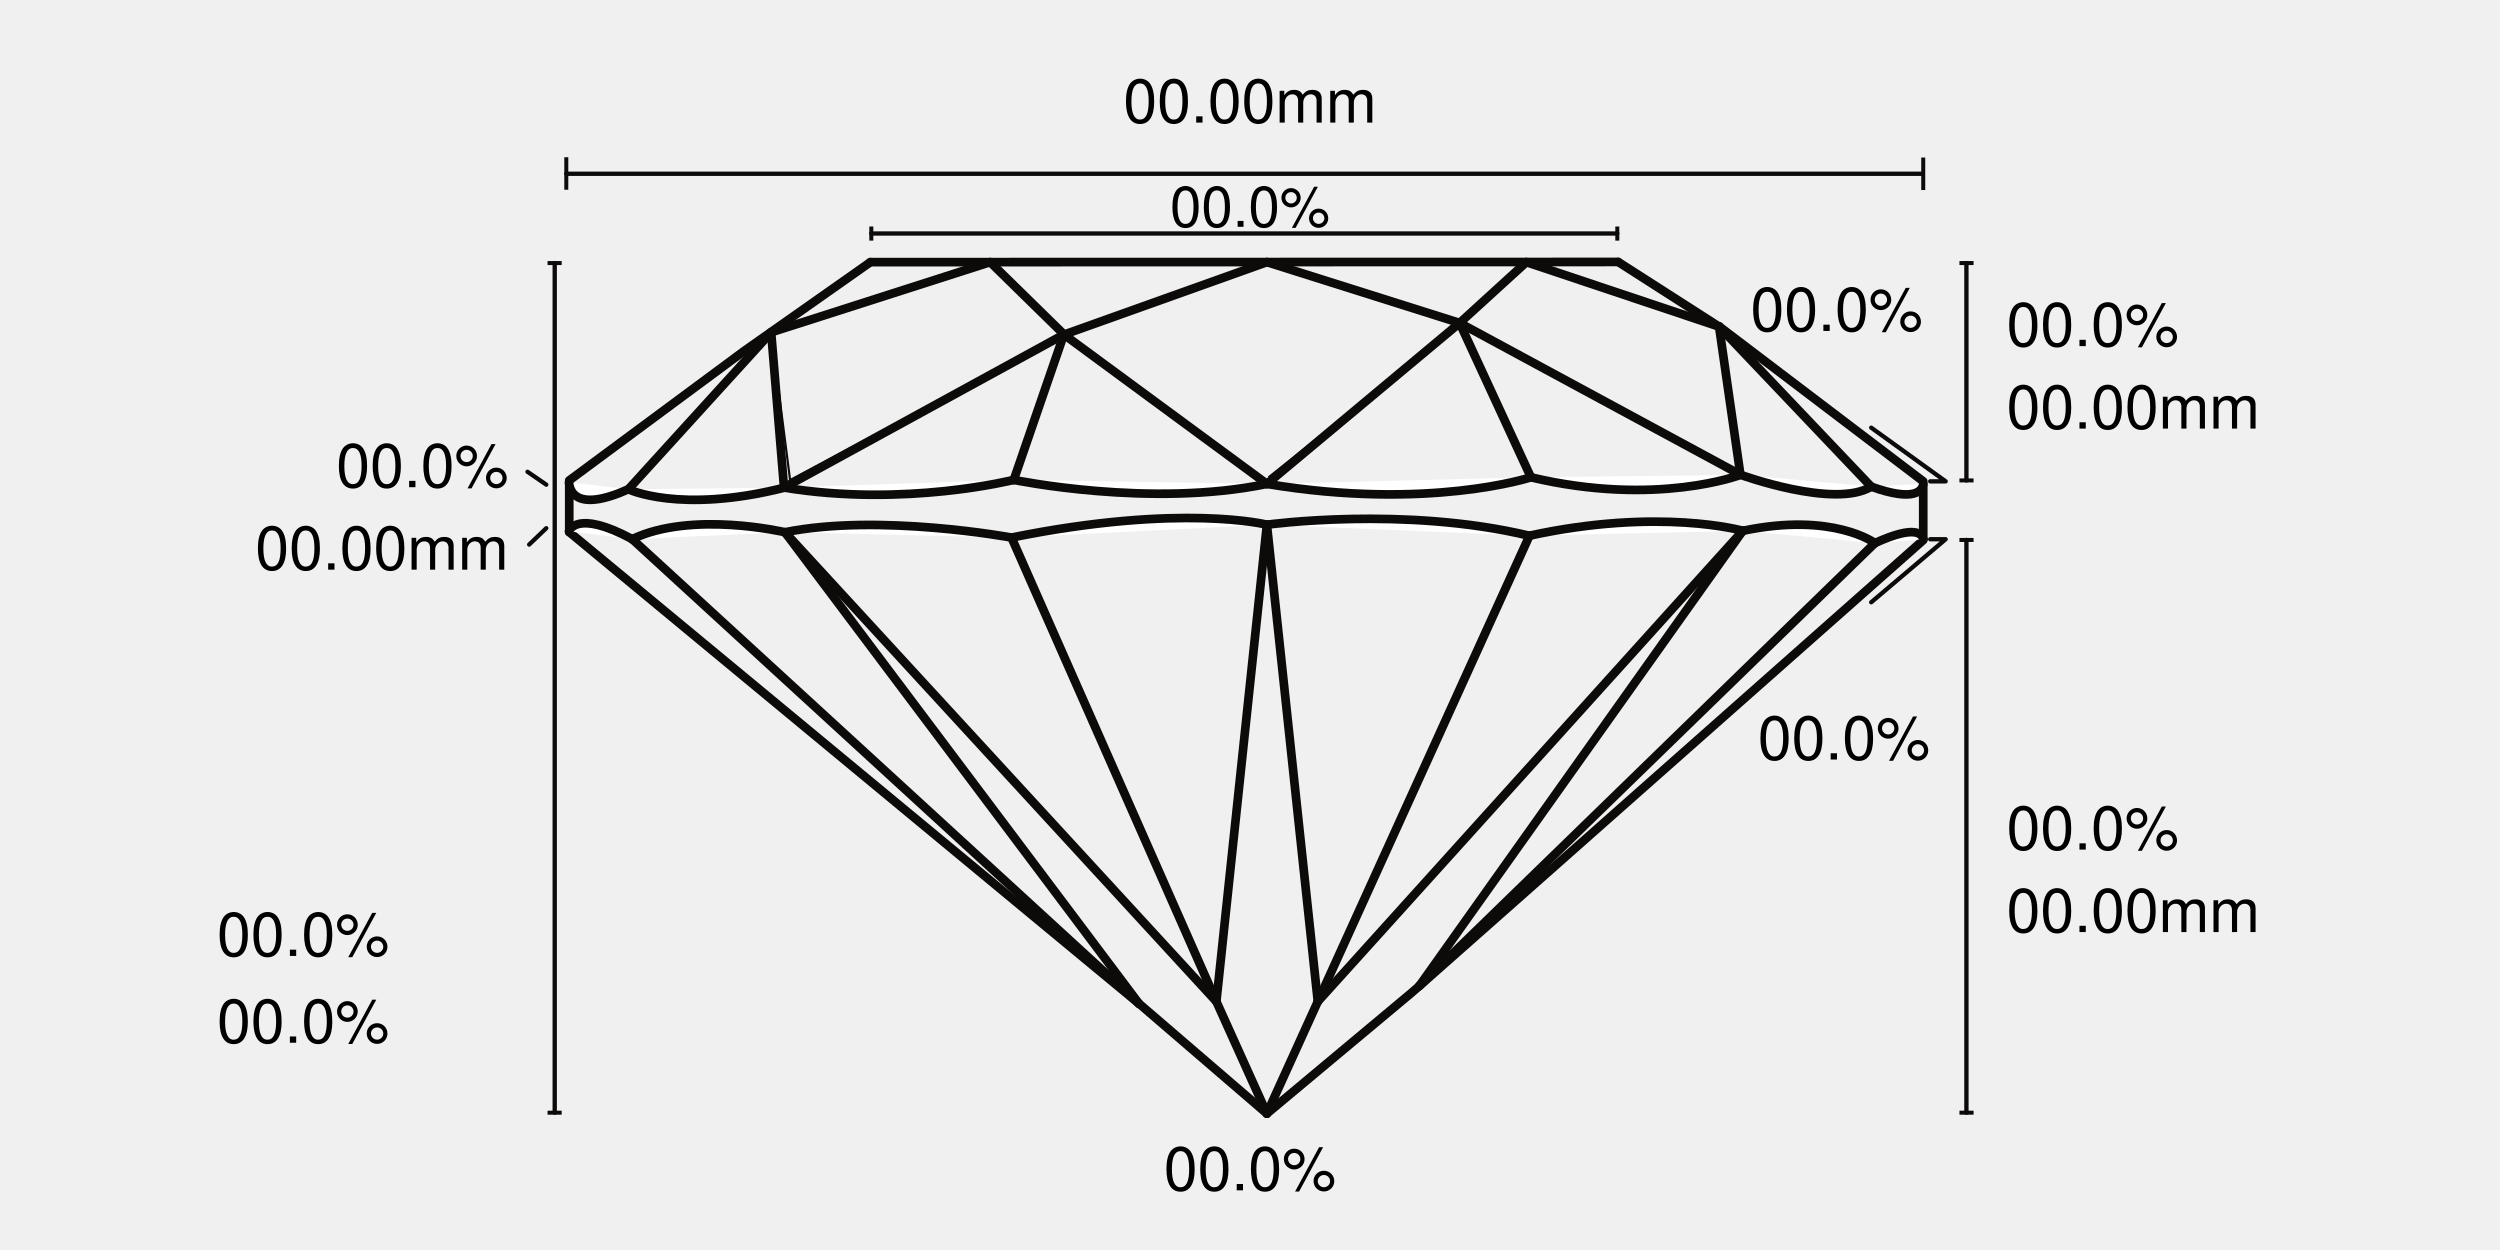
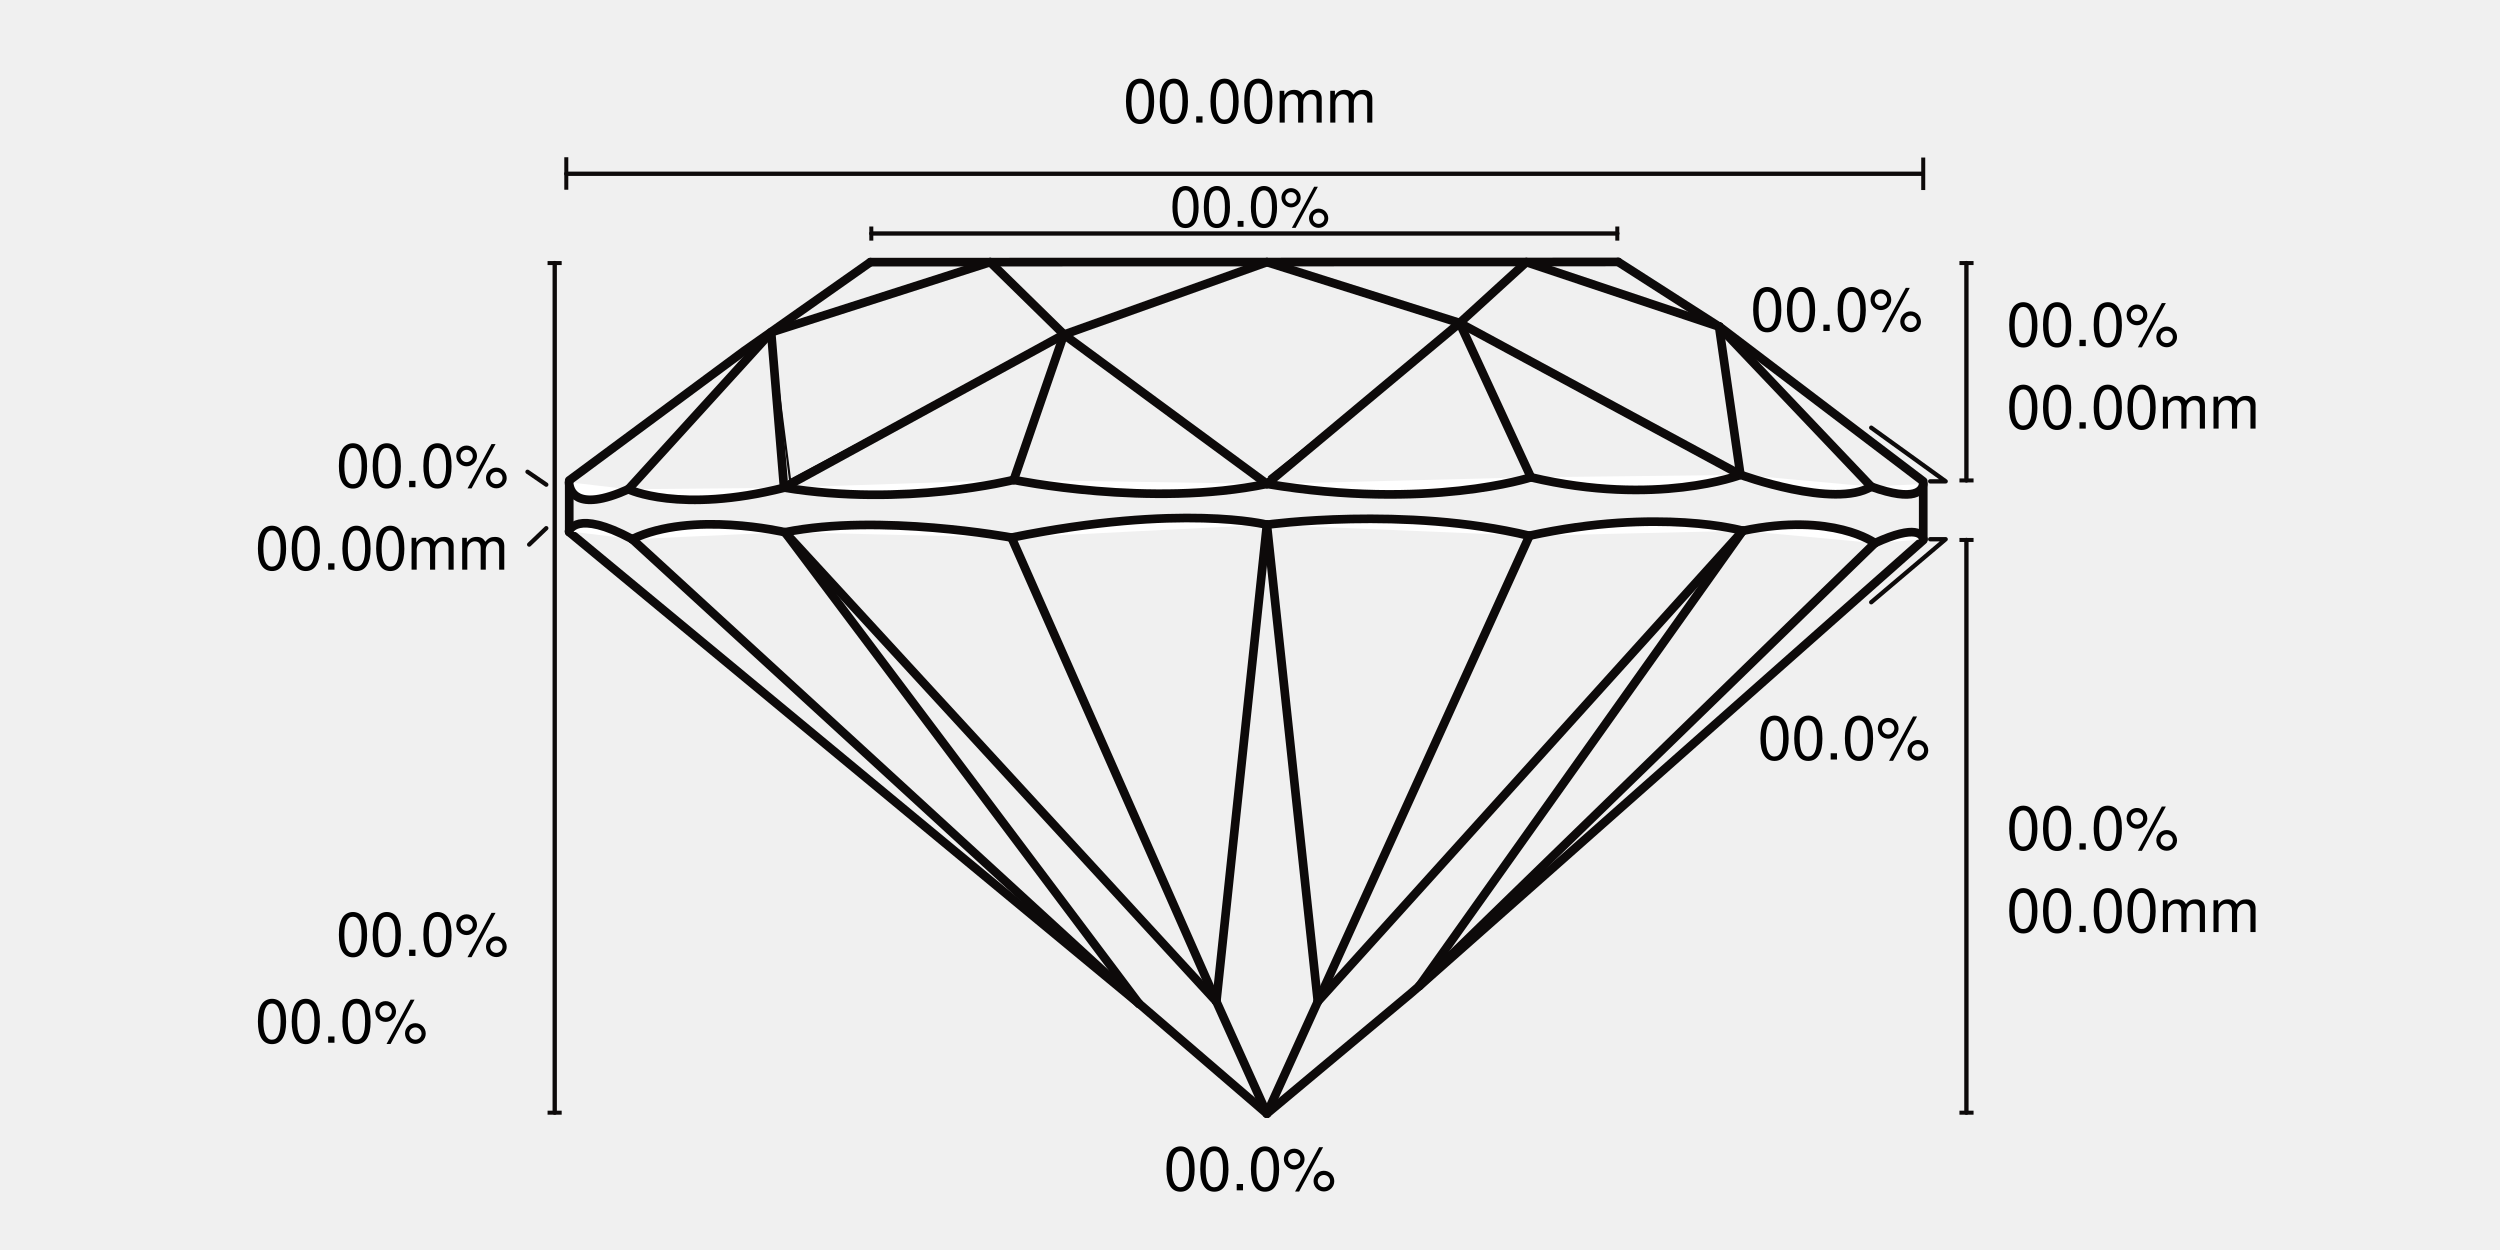
<svg xmlns="http://www.w3.org/2000/svg" style="width:100%" version="1.1" id="Layer_1" x="0px" y="0px" viewBox="0 0 1152 576" enable-background="new 0 0 1152 576" xml:space="preserve">
  <g>
    <path id="svg_3" fill="#FFFFFF" stroke="#0D0A0A" stroke-miterlimit="10" d="M792.159,150.513" />
    <line id="svg_4" fill="none" stroke="#0D0A0A" stroke-width="4" stroke-linecap="round" stroke-linejoin="round" stroke-miterlimit="10" x1="792.159" y1="150.513" x2="792.159" y2="150.513" />
    <line id="svg_5" fill="none" stroke="#0D0A0A" stroke-miterlimit="10" x1="745.676" y1="120.71" x2="792.159" y2="150.513" />
    <line id="svg_6" fill="none" stroke="#0D0A0A" stroke-width="4" stroke-linecap="round" stroke-linejoin="round" stroke-miterlimit="10" x1="745.676" y1="120.71" x2="792.159" y2="150.513" />
    <path id="svg_7" fill="#FFFFFF" stroke="#0D0A0A" stroke-miterlimit="10" d="M886.226,248.475v-25.401V248.475z" />
    <line id="svg_8" fill="none" stroke="#0D0A0A" stroke-width="4" stroke-linecap="round" stroke-linejoin="round" stroke-miterlimit="10" x1="886.226" y1="248.475" x2="886.226" y2="223.074" />
    <polyline id="svg_9" fill="#FFFFFF" stroke="#0D0A0A" stroke-miterlimit="10" points="886.226,221.804    793.344,151.275 792.159,150.513  " />
    <polyline id="svg_10" fill="none" stroke="#0D0A0A" stroke-width="4" stroke-linecap="round" stroke-linejoin="round" stroke-miterlimit="10" points="   886.226,221.804 793.344,151.275 792.159,150.513  " />
    <polyline id="svg_11" fill="#FFFFFF" stroke="#0D0A0A" stroke-miterlimit="10" points="654.572,453.881    886.226,248.898 886.226,248.475  " />
    <polyline id="svg_12" fill="none" stroke="#0D0A0A" stroke-width="4" stroke-linecap="round" stroke-linejoin="round" stroke-miterlimit="10" points="   654.572,453.881 886.226,248.898 886.226,248.475  " />
    <polyline id="svg_13" fill="#FFFFFF" stroke="#0D0A0A" stroke-miterlimit="10" points="583.789,513.149    650.17,457.691 653.98,454.389  " />
    <polyline id="svg_14" fill="none" stroke="#0D0A0A" stroke-width="4" stroke-linecap="round" stroke-linejoin="round" stroke-miterlimit="10" points="   583.789,513.149 650.17,457.691 653.98,454.389  " />
    <path id="svg_15" fill="#FFFFFF" stroke="#0D0A0A" stroke-miterlimit="10" d="M886.226,223.074v-1.27V223.074z" />
    <line id="svg_16" fill="none" stroke="#0D0A0A" stroke-linecap="round" stroke-linejoin="round" stroke-miterlimit="10" x1="886.226" y1="221.804" x2="886.226" y2="223.074" />
    <path id="svg_17" fill="#FFFFFF" stroke="#0D0A0A" stroke-miterlimit="10" d="M262.303,222.228v-0.847V222.228z" />
    <line id="svg_18" fill="none" stroke="#0D0A0A" stroke-linecap="round" stroke-linejoin="round" stroke-miterlimit="10" x1="262.303" y1="221.381" x2="262.303" y2="222.228" />
    <polyline id="svg_19" fill="#FFFFFF" stroke="#0D0A0A" stroke-miterlimit="10" points="262.303,221.381    342.823,161.774 401.075,120.795  " />
    <polyline id="svg_20" fill="none" stroke="#0D0A0A" stroke-width="4" stroke-linecap="round" stroke-linejoin="round" stroke-miterlimit="10" points="   262.303,221.381 342.823,161.774 401.075,120.795  " />
    <path id="svg_21" fill="#FFFFFF" stroke="#0D0A0A" stroke-miterlimit="10" d="M262.303,244.834v-22.691V244.834z" />
    <line id="svg_22" fill="none" stroke="#0D0A0A" stroke-width="4" stroke-linecap="round" stroke-linejoin="round" stroke-miterlimit="10" x1="262.303" y1="222.228" x2="262.303" y2="245.173" />
    <polyline id="svg_23" fill="#FFFFFF" stroke="#0D0A0A" stroke-miterlimit="10" points="262.303,244.834    525.707,463.194 583.789,513.149  " />
    <polyline id="svg_24" fill="none" stroke="#0D0A0A" stroke-width="4" stroke-linecap="round" stroke-linejoin="round" stroke-miterlimit="10" points="   262.303,245.173 525.707,463.194 583.789,513.149  " />
    <path id="svg_27" fill="#FFFFFF" stroke="#0D0A0A" stroke-miterlimit="10" d="M792.159,150.513" />
    <line id="svg_28" fill="none" stroke="#0D0A0A" stroke-width="4" stroke-linecap="round" stroke-linejoin="round" stroke-miterlimit="10" x1="792.159" y1="150.513" x2="792.159" y2="150.513" />
    <path id="svg_31" fill="#FFFFFF" stroke="#0D0A0A" stroke-miterlimit="10" d="M792.159,150.513" />
    <line id="svg_32" fill="none" stroke="#0D0A0A" stroke-width="4" stroke-linecap="round" stroke-linejoin="round" stroke-miterlimit="10" x1="792.159" y1="150.513" x2="792.159" y2="150.513" />
    <path id="svg_33" fill="#FFFFFF" stroke="#0D0A0A" stroke-miterlimit="10" d="M401.075,120.795l344.601-0.085   L401.075,120.795z" />
    <line id="svg_34" fill="none" stroke="#0D0A0A" stroke-width="4" stroke-linecap="round" stroke-linejoin="round" stroke-miterlimit="10" x1="745.676" y1="120.71" x2="401.075" y2="120.795" />
    <path id="svg_35" fill="none" stroke="#0D0A0A" stroke-linecap="round" stroke-linejoin="round" stroke-miterlimit="10" d="   M401.075,120.795" />
    <path id="svg_36" fill="none" stroke="#0D0A0A" stroke-width="4" stroke-linecap="round" stroke-linejoin="round" stroke-miterlimit="10" d="   M355.354,153.138" />
    <path id="svg_37" fill="none" stroke="#0D0A0A" stroke-width="4" stroke-linecap="round" stroke-linejoin="round" stroke-miterlimit="10" d="   M355.354,153.138" />
    <path id="svg_38" fill="none" stroke="#0D0A0A" stroke-linecap="round" stroke-linejoin="round" stroke-miterlimit="10" d="   M262.303,221.381" />
    <path id="svg_41" fill="#FFFFFF" stroke="#0D0A0A" stroke-miterlimit="10" d="M262.303,221.381   c0,0,0,0.339,0,0.847" />
    <path id="svg_42" fill="none" stroke="#0D0A0A" stroke-linecap="round" stroke-linejoin="round" stroke-miterlimit="10" d="   M262.303,221.381c0,0,0,0.339,0,0.847" />
    <path id="svg_43" fill="#FFFFFF" stroke="#0D0A0A" stroke-miterlimit="10" d="M289.566,225.445   c-24.893,11.176-27.179,0.085-27.348-3.217" />
    <path id="svg_44" fill="none" stroke="#0D0A0A" stroke-width="4" stroke-linecap="round" stroke-linejoin="round" stroke-miterlimit="10" d="   M289.566,225.445c-24.893,11.176-27.179,0.085-27.348-3.217" />
    <path id="svg_45" fill="#FFFFFF" stroke="#0D0A0A" stroke-miterlimit="10" d="M289.566,225.445   c0,0,23.538,11.43,71.714-0.677" />
    <path id="svg_46" fill="none" stroke="#0D0A0A" stroke-width="4" stroke-linecap="round" stroke-linejoin="round" stroke-miterlimit="10" d="   M289.566,225.445c0,0,23.538,11.43,71.714-0.677" />
    <line id="svg_47" fill="none" stroke="#0D0A0A" stroke-miterlimit="10" x1="289.566" y1="225.445" x2="355.354" y2="153.138" />
    <line id="svg_48" fill="none" stroke="#0D0A0A" stroke-width="4" stroke-linecap="round" stroke-linejoin="round" stroke-miterlimit="10" x1="289.566" y1="225.445" x2="355.354" y2="153.138" />
    <line id="svg_49" fill="none" stroke="#0D0A0A" stroke-miterlimit="10" x1="364.075" y1="221.212" x2="490.231" y2="154.154" />
    <line id="svg_50" fill="none" stroke="#0D0A0A" stroke-width="4" stroke-linecap="round" stroke-linejoin="round" stroke-miterlimit="10" x1="361.281" y1="224.683" x2="490.231" y2="154.154" />
    <line id="svg_51" fill="none" stroke="#0D0A0A" stroke-miterlimit="10" x1="355.354" y1="153.138" x2="456.279" y2="120.795" />
    <line id="svg_52" fill="none" stroke="#0D0A0A" stroke-width="4" stroke-linecap="round" stroke-linejoin="round" stroke-miterlimit="10" x1="355.354" y1="153.138" x2="456.279" y2="120.795" />
    <line id="svg_53" fill="none" stroke="#0D0A0A" stroke-miterlimit="10" x1="355.354" y1="153.138" x2="364.075" y2="221.212" />
    <line id="svg_54" fill="none" stroke="#0D0A0A" stroke-width="4" stroke-linecap="round" stroke-linejoin="round" stroke-miterlimit="10" x1="355.354" y1="153.138" x2="361.281" y2="224.683" />
    <line id="svg_55" fill="none" stroke="#0D0A0A" stroke-width="4" stroke-linecap="round" stroke-linejoin="round" stroke-miterlimit="10" x1="490.146" y1="154.239" x2="583.789" y2="120.795" />
    <line id="svg_56" fill="none" stroke="#0D0A0A" stroke-miterlimit="10" x1="490.231" y1="154.154" x2="490.061" y2="153.9" />
    <line id="svg_57" fill="none" stroke="#0D0A0A" stroke-width="4" stroke-linecap="round" stroke-linejoin="round" stroke-miterlimit="10" x1="490.231" y1="154.154" x2="490.061" y2="153.9" />
    <line id="svg_58" fill="none" stroke="#0D0A0A" stroke-miterlimit="10" x1="490.061" y1="153.9" x2="456.279" y2="120.795" />
    <line id="svg_59" fill="none" stroke="#0D0A0A" stroke-width="4" stroke-linecap="round" stroke-linejoin="round" stroke-miterlimit="10" x1="490.061" y1="153.9" x2="456.279" y2="120.795" />
    <line id="svg_60" fill="none" stroke="#0D0A0A" stroke-width="4" stroke-linecap="round" stroke-linejoin="round" stroke-miterlimit="10" x1="490.231" y1="154.154" x2="583.789" y2="222.99" />
    <polyline id="svg_61" fill="#FFFFFF" stroke="#0D0A0A" stroke-miterlimit="10" points="672.183,149.751    671.845,150.598 584.552,219.941  " />
    <line id="svg_62" fill="none" stroke="#0D0A0A" stroke-width="4" stroke-linecap="round" stroke-linejoin="round" stroke-miterlimit="10" x1="672.607" y1="148.82" x2="583.789" y2="222.99" />
    <path id="svg_63" fill="#FFFFFF" stroke="#0D0A0A" stroke-miterlimit="10" d="M584.552,219.941" />
    <path id="svg_64" fill="none" stroke="#0D0A0A" stroke-width="4" stroke-linecap="round" stroke-linejoin="round" stroke-miterlimit="10" d="   M584.552,219.941" />
    <line id="svg_65" fill="none" stroke="#0D0A0A" stroke-miterlimit="10" x1="672.183" y1="149.751" x2="672.607" y2="148.82" />
    <line id="svg_66" fill="none" stroke="#0D0A0A" stroke-width="4" stroke-linecap="round" stroke-linejoin="round" stroke-miterlimit="10" x1="672.607" y1="148.82" x2="583.789" y2="120.795" />
    <path id="svg_67" fill="#FFFFFF" stroke="#0D0A0A" stroke-miterlimit="10" d="M583.789,222.99   c-53.765,11.176-116.673-1.863-116.673-1.863" />
    <path id="svg_68" fill="none" stroke="#0D0A0A" stroke-width="4" stroke-linecap="round" stroke-linejoin="round" stroke-miterlimit="10" d="   M583.789,222.99c-53.765,11.176-116.673-1.863-116.673-1.863" />
    <path id="svg_69" fill="#FFFFFF" stroke="#0D0A0A" stroke-miterlimit="10" d="M583.789,222.99" />
    <path id="svg_70" fill="#FFFFFF" stroke="#0D0A0A" stroke-miterlimit="10" d="M361.281,224.683   c55.627,9.144,105.836-3.556,105.836-3.556" />
    <path id="svg_71" fill="none" stroke="#0D0A0A" stroke-width="4" stroke-linecap="round" stroke-linejoin="round" stroke-miterlimit="10" d="   M361.281,224.683c55.627,9.144,105.836-3.556,105.836-3.556" />
    <line id="svg_72" fill="none" stroke="#0D0A0A" stroke-miterlimit="10" x1="361.281" y1="224.683" x2="364.075" y2="221.212" />
    <line id="svg_73" fill="none" stroke="#0D0A0A" stroke-width="4" stroke-linecap="round" stroke-linejoin="round" stroke-miterlimit="10" x1="490.231" y1="154.154" x2="467.116" y2="221.212" />
    <path id="svg_74" fill="#FFFFFF" stroke="#0D0A0A" stroke-miterlimit="10" d="M583.789,222.99   c74.254,12.446,121.669-3.048,121.669-3.048" />
    <path id="svg_75" fill="none" stroke="#0D0A0A" stroke-width="4" stroke-linecap="round" stroke-linejoin="round" stroke-miterlimit="10" d="   M583.789,222.99c74.254,12.446,121.669-3.048,121.669-3.048" />
    <path id="svg_76" fill="#FFFFFF" stroke="#0D0A0A" stroke-miterlimit="10" d="M705.458,219.941   c57.744,13.716,96.522-1.101,96.522-1.101" />
    <path id="svg_77" fill="none" stroke="#0D0A0A" stroke-width="4" stroke-linecap="round" stroke-linejoin="round" stroke-miterlimit="10" d="   M705.458,219.941c57.744,13.716,96.522-1.101,96.522-1.101" />
    <line id="svg_78" fill="none" stroke="#0D0A0A" stroke-width="4" stroke-linecap="round" stroke-linejoin="round" stroke-miterlimit="10" x1="672.607" y1="148.82" x2="705.458" y2="219.941" />
    <line id="svg_79" fill="none" stroke="#0D0A0A" stroke-miterlimit="10" x1="672.607" y1="148.82" x2="703.341" y2="120.795" />
    <line id="svg_80" fill="none" stroke="#0D0A0A" stroke-width="4" stroke-linecap="round" stroke-linejoin="round" stroke-miterlimit="10" x1="672.607" y1="148.82" x2="703.341" y2="120.795" />
    <line id="svg_81" fill="none" stroke="#0D0A0A" stroke-miterlimit="10" x1="672.607" y1="148.82" x2="801.98" y2="218.756" />
    <line id="svg_82" fill="none" stroke="#0D0A0A" stroke-width="4" stroke-linecap="round" stroke-linejoin="round" stroke-miterlimit="10" x1="672.607" y1="148.82" x2="801.98" y2="218.756" />
    <path id="svg_83" fill="#FFFFFF" stroke="#0D0A0A" stroke-miterlimit="10" d="M792.159,150.513" />
    <line id="svg_84" fill="none" stroke="#0D0A0A" stroke-width="4" stroke-linecap="round" stroke-linejoin="round" stroke-miterlimit="10" x1="792.159" y1="150.513" x2="792.159" y2="150.513" />
    <line id="svg_85" fill="none" stroke="#0D0A0A" stroke-miterlimit="10" x1="792.159" y1="150.513" x2="703.341" y2="120.795" />
    <line id="svg_86" fill="none" stroke="#0D0A0A" stroke-width="4" stroke-linecap="round" stroke-linejoin="round" stroke-miterlimit="10" x1="792.159" y1="150.513" x2="703.341" y2="120.795" />
    <path id="svg_87" fill="#FFFFFF" stroke="#0D0A0A" stroke-miterlimit="10" d="M801.98,218.756   c0,0,43.35,15.833,60.284,5.503" />
    <path id="svg_88" fill="none" stroke="#0D0A0A" stroke-width="4" stroke-linecap="round" stroke-linejoin="round" stroke-miterlimit="10" d="   M801.98,218.756c0,0,43.35,15.833,60.284,5.503" />
    <line id="svg_89" fill="none" stroke="#0D0A0A" stroke-miterlimit="10" x1="792.159" y1="150.513" x2="801.98" y2="218.756" />
    <line id="svg_90" fill="none" stroke="#0D0A0A" stroke-width="4" stroke-linecap="round" stroke-linejoin="round" stroke-miterlimit="10" x1="792.159" y1="150.513" x2="801.98" y2="218.756" />
    <path id="svg_91" fill="#FFFFFF" stroke="#0D0A0A" stroke-miterlimit="10" d="M792.159,150.513" />
    <line id="svg_92" fill="none" stroke="#0D0A0A" stroke-width="4" stroke-linecap="round" stroke-linejoin="round" stroke-miterlimit="10" x1="792.159" y1="150.513" x2="792.159" y2="150.513" />
    <path id="svg_93" fill="#FFFFFF" stroke="#0D0A0A" stroke-miterlimit="10" d="M792.159,150.513" />
    <line id="svg_94" fill="none" stroke="#0D0A0A" stroke-width="4" stroke-linecap="round" stroke-linejoin="round" stroke-miterlimit="10" x1="792.159" y1="150.513" x2="792.159" y2="150.513" />
    <path id="svg_95" fill="#FFFFFF" stroke="#0D0A0A" stroke-miterlimit="10" d="M862.264,224.26   c20.574,7.366,23.623,1.524,23.961-1.27" />
    <path id="svg_96" fill="none" stroke="#0D0A0A" stroke-width="4" stroke-linecap="round" stroke-linejoin="round" stroke-miterlimit="10" d="   M862.264,224.26c20.574,7.366,23.623,1.524,23.961-1.27" />
    <path id="svg_97" fill="#FFFFFF" stroke="#0D0A0A" stroke-miterlimit="10" d="M792.159,150.513" />
    <line id="svg_98" fill="none" stroke="#0D0A0A" stroke-width="4" stroke-linecap="round" stroke-linejoin="round" stroke-miterlimit="10" x1="792.159" y1="150.513" x2="792.159" y2="150.513" />
    <line id="svg_99" fill="none" stroke="#0D0A0A" stroke-miterlimit="10" x1="862.264" y1="224.26" x2="792.159" y2="150.513" />
    <line id="svg_100" fill="none" stroke="#0D0A0A" stroke-width="4" stroke-linecap="round" stroke-linejoin="round" stroke-miterlimit="10" x1="862.264" y1="224.26" x2="792.159" y2="150.513" />
    <path id="svg_101" fill="#FFFFFF" stroke="#0D0A0A" stroke-miterlimit="10" d="M863.958,250.253   c19.389-8.89,21.929-3.725,22.268-1.778" />
    <path id="svg_102" fill="none" stroke="#0D0A0A" stroke-width="4" stroke-linecap="round" stroke-linejoin="round" stroke-miterlimit="10" d="   M863.958,250.253c19.389-8.89,21.929-3.725,22.268-1.778" />
    <line id="svg_103" fill="none" stroke="#0D0A0A" stroke-miterlimit="10" x1="863.958" y1="250.253" x2="653.98" y2="454.389" />
    <line id="svg_104" fill="none" stroke="#0D0A0A" stroke-width="4" stroke-linecap="round" stroke-linejoin="round" stroke-miterlimit="10" x1="863.958" y1="250.253" x2="653.98" y2="454.389" />
    <path id="svg_105" fill="#FFFFFF" stroke="#0D0A0A" stroke-miterlimit="10" d="M863.958,250.253   c0,0-19.22-14.394-60.792-5.673" />
    <path id="svg_106" fill="none" stroke="#0D0A0A" stroke-width="4" stroke-linecap="round" stroke-linejoin="round" stroke-miterlimit="10" d="   M863.958,250.253c0,0-19.22-14.394-60.792-5.673" />
    <line id="svg_107" fill="none" stroke="#0D0A0A" stroke-miterlimit="10" x1="803.081" y1="244.58" x2="653.98" y2="454.389" />
    <line id="svg_108" fill="none" stroke="#0D0A0A" stroke-width="4" stroke-linecap="round" stroke-linejoin="round" stroke-miterlimit="10" x1="803.081" y1="244.58" x2="653.98" y2="454.389" />
    <line id="svg_109" fill="none" stroke="#0D0A0A" stroke-width="4" stroke-linecap="round" stroke-linejoin="round" stroke-miterlimit="10" x1="607.243" y1="461.501" x2="803.081" y2="244.58" />
    <path id="svg_110" fill="#FFFFFF" stroke="#0D0A0A" stroke-miterlimit="10" d="M803.081,244.58   c0,0-38.355-10.838-98.385,2.286" />
    <path id="svg_111" fill="none" stroke="#0D0A0A" stroke-width="4" stroke-linecap="round" stroke-linejoin="round" stroke-miterlimit="10" d="   M803.081,244.58c0,0-38.355-10.838-98.385,2.286" />
    <line id="svg_112" fill="none" stroke="#0D0A0A" stroke-width="4" stroke-linecap="round" stroke-linejoin="round" stroke-miterlimit="10" x1="583.789" y1="513.149" x2="704.781" y2="246.866" />
    <path id="svg_113" fill="#FFFFFF" stroke="#0D0A0A" stroke-miterlimit="10" d="M583.789,241.786   c0,0,63.332-8.721,120.907,5.08" />
    <path id="svg_114" fill="none" stroke="#0D0A0A" stroke-width="4" stroke-linecap="round" stroke-linejoin="round" stroke-miterlimit="10" d="   M583.789,241.786c0,0,63.332-8.721,120.907,5.08" />
    <line id="svg_115" fill="none" stroke="#0D0A0A" stroke-width="4" stroke-linecap="round" stroke-linejoin="round" stroke-miterlimit="10" x1="583.789" y1="241.786" x2="607.243" y2="461.501" />
    <path id="svg_116" fill="#FFFFFF" stroke="#0D0A0A" stroke-miterlimit="10" d="M583.789,241.786   c0,0-39.117-9.991-117.689,5.927" />
    <path id="svg_117" fill="none" stroke="#0D0A0A" stroke-width="4" stroke-linecap="round" stroke-linejoin="round" stroke-miterlimit="10" d="   M583.789,241.786c0,0-39.117-9.991-117.689,5.927" />
    <line id="svg_118" fill="none" stroke="#0D0A0A" stroke-miterlimit="10" x1="583.789" y1="241.786" x2="560.506" y2="461.501" />
    <line id="svg_119" fill="none" stroke="#0D0A0A" stroke-width="4" stroke-linecap="round" stroke-linejoin="round" stroke-miterlimit="10" x1="583.789" y1="241.786" x2="560.506" y2="461.501" />
    <path id="svg_120" fill="#FFFFFF" stroke="#0D0A0A" stroke-miterlimit="10" d="M466.1,247.713   c0,0-59.268-11.261-102.872-2.455" />
    <path id="svg_121" fill="none" stroke="#0D0A0A" stroke-width="4" stroke-linecap="round" stroke-linejoin="round" stroke-miterlimit="10" d="   M466.1,247.713c0,0-60.792-11.261-104.396-2.455" />
    <line id="svg_122" fill="none" stroke="#0D0A0A" stroke-miterlimit="10" x1="466.1" y1="247.713" x2="560.506" y2="461.501" />
    <line id="svg_123" fill="none" stroke="#0D0A0A" stroke-width="4" stroke-linecap="round" stroke-linejoin="round" stroke-miterlimit="10" x1="466.1" y1="247.713" x2="560.506" y2="461.501" />
    <path id="svg_124" fill="none" stroke="#0D0A0A" stroke-width="4" stroke-linecap="round" stroke-linejoin="round" stroke-miterlimit="10" d="   M361.704,245.257" />
    <line id="svg_125" fill="none" stroke="#0D0A0A" stroke-miterlimit="10" x1="560.506" y1="461.501" x2="583.789" y2="513.149" />
    <line id="svg_126" fill="none" stroke="#0D0A0A" stroke-width="4" stroke-linecap="round" stroke-linejoin="round" stroke-miterlimit="10" x1="560.506" y1="461.501" x2="583.789" y2="513.149" />
    <line id="svg_127" fill="none" stroke="#0D0A0A" stroke-width="4" stroke-linecap="round" stroke-linejoin="round" stroke-miterlimit="10" x1="361.704" y1="245.257" x2="560.506" y2="461.501" />
    <line id="svg_128" fill="none" stroke="#0D0A0A" stroke-miterlimit="10" x1="361.704" y1="245.257" x2="524.945" y2="462.602" />
    <line id="svg_129" fill="none" stroke="#0D0A0A" stroke-width="4" stroke-linecap="round" stroke-linejoin="round" stroke-miterlimit="10" x1="361.704" y1="245.257" x2="524.945" y2="462.602" />
    <path id="svg_130" fill="#FFFFFF" stroke="#0D0A0A" stroke-miterlimit="10" d="M361.704,245.257   c0,0-42.927-10.076-70.444,3.217" />
    <path id="svg_131" fill="none" stroke="#0D0A0A" stroke-width="4" stroke-linecap="round" stroke-linejoin="round" stroke-miterlimit="10" d="   M361.704,245.257c0,0-42.927-10.076-70.444,3.217" />
    <path id="svg_132" fill="#FFFFFF" stroke="#0D0A0A" stroke-miterlimit="10" d="M291.26,248.39   c-26.078-13.97-29.041-3.556-29.041-3.556" />
    <path id="svg_133" fill="none" stroke="#0D0A0A" stroke-width="4" stroke-linecap="round" stroke-linejoin="round" stroke-miterlimit="10" d="   M291.26,248.39c-26.078-13.97-29.041-3.556-29.041-3.556" />
    <line id="svg_134" fill="none" stroke="#0D0A0A" stroke-miterlimit="10" x1="291.26" y1="248.39" x2="524.945" y2="462.602" />
    <line id="svg_135" fill="none" stroke="#0D0A0A" stroke-width="4" stroke-linecap="round" stroke-linejoin="round" stroke-miterlimit="10" x1="291.26" y1="248.39" x2="524.945" y2="462.602" />
    <line id="svg_136" fill="none" stroke="#0D0A0A" stroke-width="2" stroke-linecap="round" stroke-linejoin="round" x1="255.614" y1="121.218" x2="255.614" y2="512.725" />
    <rect id="svg_137" x="252.82" y="120.795" fill="#EF4966" stroke="#0D0A0A" stroke-miterlimit="10" width="5.503" height="0.847" />
    <rect id="svg_138" x="252.82" y="512.302" fill="#EF4966" stroke="#0D0A0A" stroke-miterlimit="10" width="5.503" height="0.847" />
    <line id="svg_139" fill="none" stroke="#0D0A0A" stroke-width="2" stroke-linecap="round" stroke-linejoin="round" x1="906.123" y1="248.813" x2="906.123" y2="512.725" />
    <rect id="svg_140" x="903.413" y="248.39" fill="#EF4966" stroke="#0D0A0A" stroke-miterlimit="10" width="5.503" height="0.847" />
    <rect id="svg_141" x="903.413" y="512.302" fill="#EF4966" stroke="#0D0A0A" stroke-miterlimit="10" width="5.503" height="0.847" />
    <line id="svg_142" fill="none" stroke="#0D0A0A" stroke-width="2" stroke-linecap="round" stroke-linejoin="round" x1="906.123" y1="121.218" x2="906.123" y2="221.381" />
    <rect id="svg_143" x="903.413" y="120.795" fill="#EF4966" stroke="#0D0A0A" stroke-miterlimit="10" width="5.503" height="0.847" />
    <rect id="svg_144" x="903.413" y="220.958" fill="#EF4966" stroke="#0D0A0A" stroke-miterlimit="10" width="5.503" height="0.847" />
    <line id="svg_145" fill="none" stroke="#0D0A0A" stroke-width="2" stroke-linecap="round" stroke-linejoin="round" x1="401.498" y1="107.586" x2="745.252" y2="107.586" />
    <rect id="svg_146" x="401.075" y="104.877" fill="#EF4966" stroke="#0D0A0A" stroke-miterlimit="10" width="0.847" height="5.503" />
    <g>
      <g>
        <rect id="svg_147" x="744.829" y="104.877" fill="#EF4966" stroke="#0D0A0A" stroke-miterlimit="10" width="0.847" height="5.503" />
      </g>
    </g>
    <g>
      <g>
        <line id="svg_188" fill="none" stroke="#0D0A0A" stroke-width="2" stroke-linecap="round" stroke-linejoin="round" x1="260.948" y1="80.069" x2="885.802" y2="80.069" />
      </g>
    </g>
    <g>
      <g>
        <rect id="svg_189" x="260.525" y="72.957" fill="#010101" stroke="#0D0A0A" stroke-miterlimit="10" width="0.847" height="13.97" />
      </g>
    </g>
    <line id="svg_253" fill="none" stroke="#0D0A0A" stroke-width="2" stroke-linecap="round" stroke-linejoin="round" stroke-miterlimit="10" x1="243.083" y1="217.401" x2="251.72" y2="223.328" />
    <line id="svg_254" fill="none" stroke="#0D0A0A" stroke-width="2" stroke-linecap="round" stroke-linejoin="round" stroke-miterlimit="10" x1="243.845" y1="250.93" x2="251.72" y2="243.395" />
    <polyline id="svg_255" fill="none" stroke="#0D0A0A" stroke-width="2" stroke-linecap="round" stroke-linejoin="round" stroke-miterlimit="10" points="   889.443,248.475 896.555,248.475 862.264,277.516  " />
    <g>
      <polyline id="svg_256" fill="none" stroke="#0D0A0A" stroke-width="2" stroke-linecap="round" stroke-linejoin="round" stroke-miterlimit="10" points="    889.443,221.804 896.555,221.804 862.264,197.081   " />
    </g>
    <g>
      <g>
        <rect id="svg_189_1_" x="885.802" y="73.094" fill="#010101" stroke="#0D0A0A" stroke-miterlimit="10" width="0.847" height="13.97" />
      </g>
    </g>
    <text id="SVG_width_mm" xml:space="preserve" text-anchor="left" font-family="Helvetica, Arial, sans-serif" font-size="28" y="56.5" x="517.641" stroke-width="0" stroke="#000" fill="#000000">00.00mm</text>
    <text id="SVG_table_pre" xml:space="preserve" text-anchor="left" font-family="Helvetica, Arial, sans-serif" font-size="26" y="104.5" x="539.133" stroke-width="0" stroke="#000" fill="#000000">00.0%</text>
    <text id="SVG_crown_pre" xml:space="preserve" text-anchor="left" font-family="Helvetica, Arial, sans-serif" font-size="28" y="159.5" x="924.641" stroke-width="0" stroke="#000" fill="#000000">00.0%</text>
    <text id="SVG_crown_mm" xml:space="preserve" text-anchor="left" font-family="Helvetica, Arial, sans-serif" font-size="28" y="197.5" x="924.641" stroke-width="0" stroke="#000" fill="#000000">00.00mm</text>
    <text id="SVG_pavillion_pre" xml:space="preserve" text-anchor="left" font-family="Helvetica, Arial, sans-serif" font-size="28" y="391.5" x="924.641" stroke-width="0" stroke="#000" fill="#000000">00.0%</text>
    <text id="SVG_pavillion_mm" xml:space="preserve" text-anchor="left" font-family="Helvetica, Arial, sans-serif" font-size="28" y="429.5" x="924.641" stroke-width="0" stroke="#000" fill="#000000">00.00mm</text>
    <text id="SVG_girdle_pre" xml:space="preserve" text-anchor="left" font-family="Helvetica, Arial, sans-serif" font-size="28" y="224.5" x="154.953" stroke-width="0" stroke="#000" fill="#000000">00.0%</text>
    <text id="SVG_girdle_mm" xml:space="preserve" text-anchor="left" font-family="Helvetica, Arial, sans-serif" font-size="28" y="262.5" x="117.641" stroke-width="0" stroke="#000" fill="#000000">00.00mm</text>
    <text id="SVG_culet_mm" xml:space="preserve" text-anchor="left" font-family="Helvetica, Arial, sans-serif" font-size="28" y="548.5" x="536.297" stroke-width="0" stroke="#000" fill="#000000">00.0%</text>
    <text id="SVG_crown_rounded" xml:space="preserve" text-anchor="left" font-family="Helvetica, Arial, sans-serif" font-size="28" y="152.5" x="806.641" stroke-width="0" stroke="#000" fill="#000000">00.0%</text>
    <text id="SVG_pavillion_rounded" xml:space="preserve" text-anchor="left" font-family="Helvetica, Arial, sans-serif" font-size="28" y="350" x="810" stroke-width="0" stroke="#000" fill="#000000">00.0%</text>
-     <text id="SVG_total_depth_per" xml:space="preserve" text-anchor="left" font-family="Helvetica, Arial, sans-serif" font-size="28" y="440.5" x="100" stroke-width="0" stroke="#000" fill="#000000">00.0%</text>
-     <text id="SVG_total_depth_mm" xml:space="preserve" text-anchor="left" font-family="Helvetica, Arial, sans-serif" font-size="28" y="480.5" x="100" stroke-width="0" stroke="#000" fill="#000000">00.0%</text>
+     <text id="SVG_total_depth_mm" xml:space="preserve" text-anchor="left" font-family="Helvetica, Arial, sans-serif" font-size="28" y="440.5" x="154.953" stroke-width="0" stroke="#000" fill="#000000">00.0%</text>
+     <text id="SVG_total_depth_per" xml:space="preserve" text-anchor="left" font-family="Helvetica, Arial, sans-serif" font-size="28" y="480.5" x="117.641" stroke-width="0" stroke="#000" fill="#000000">00.0%</text>
  </g>
</svg>
